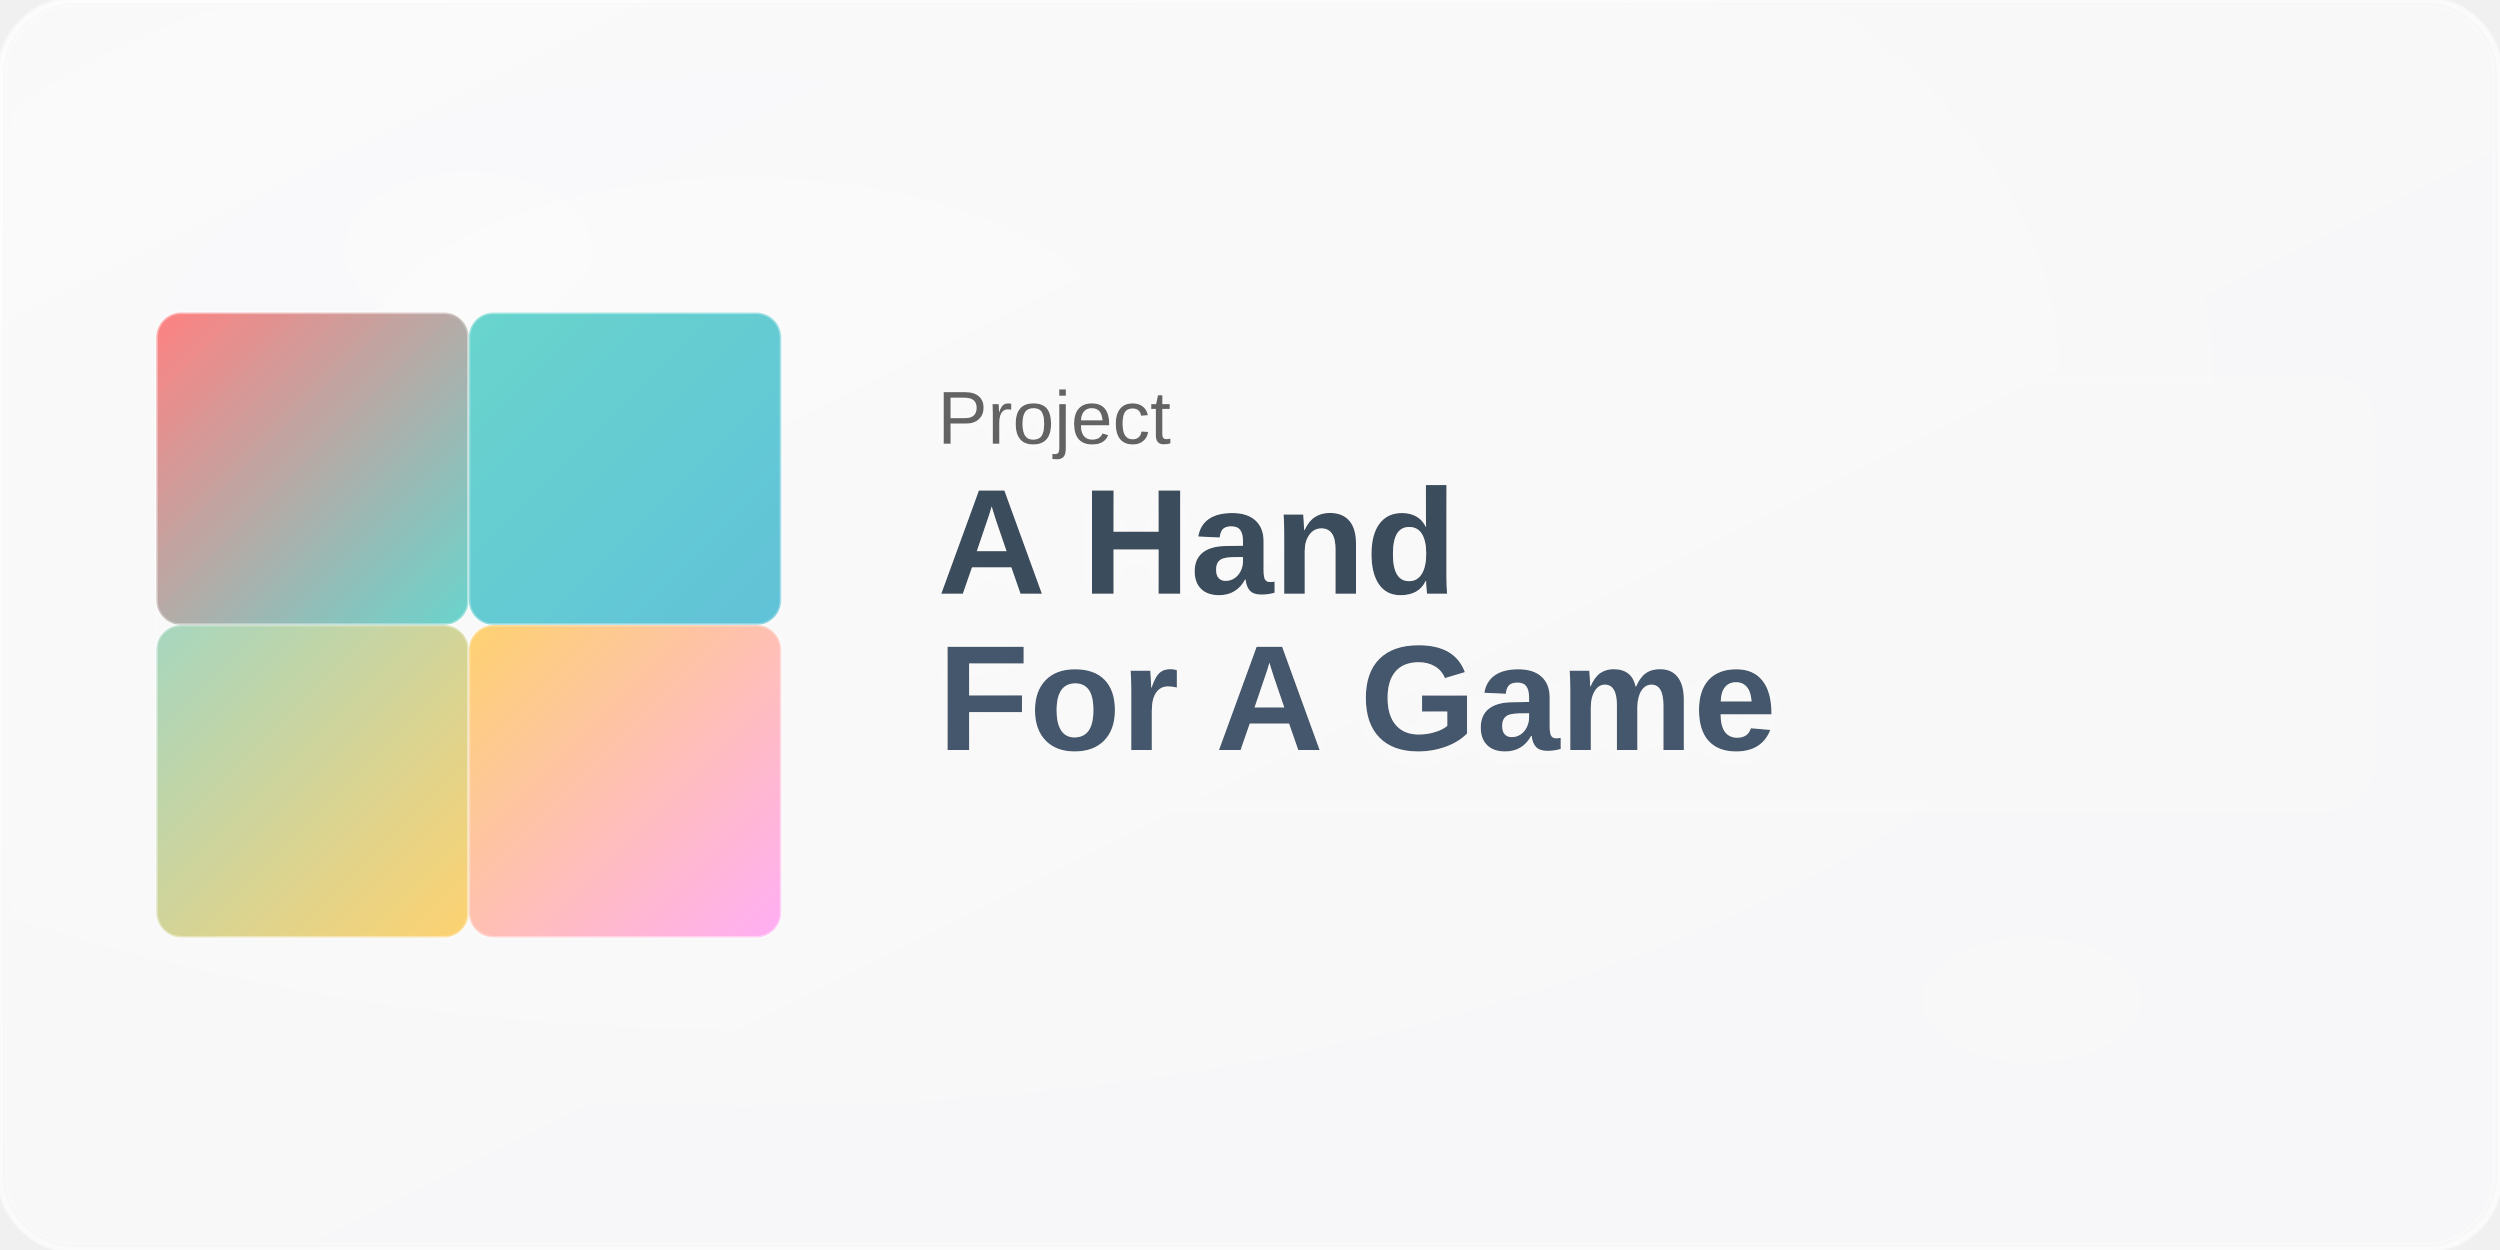
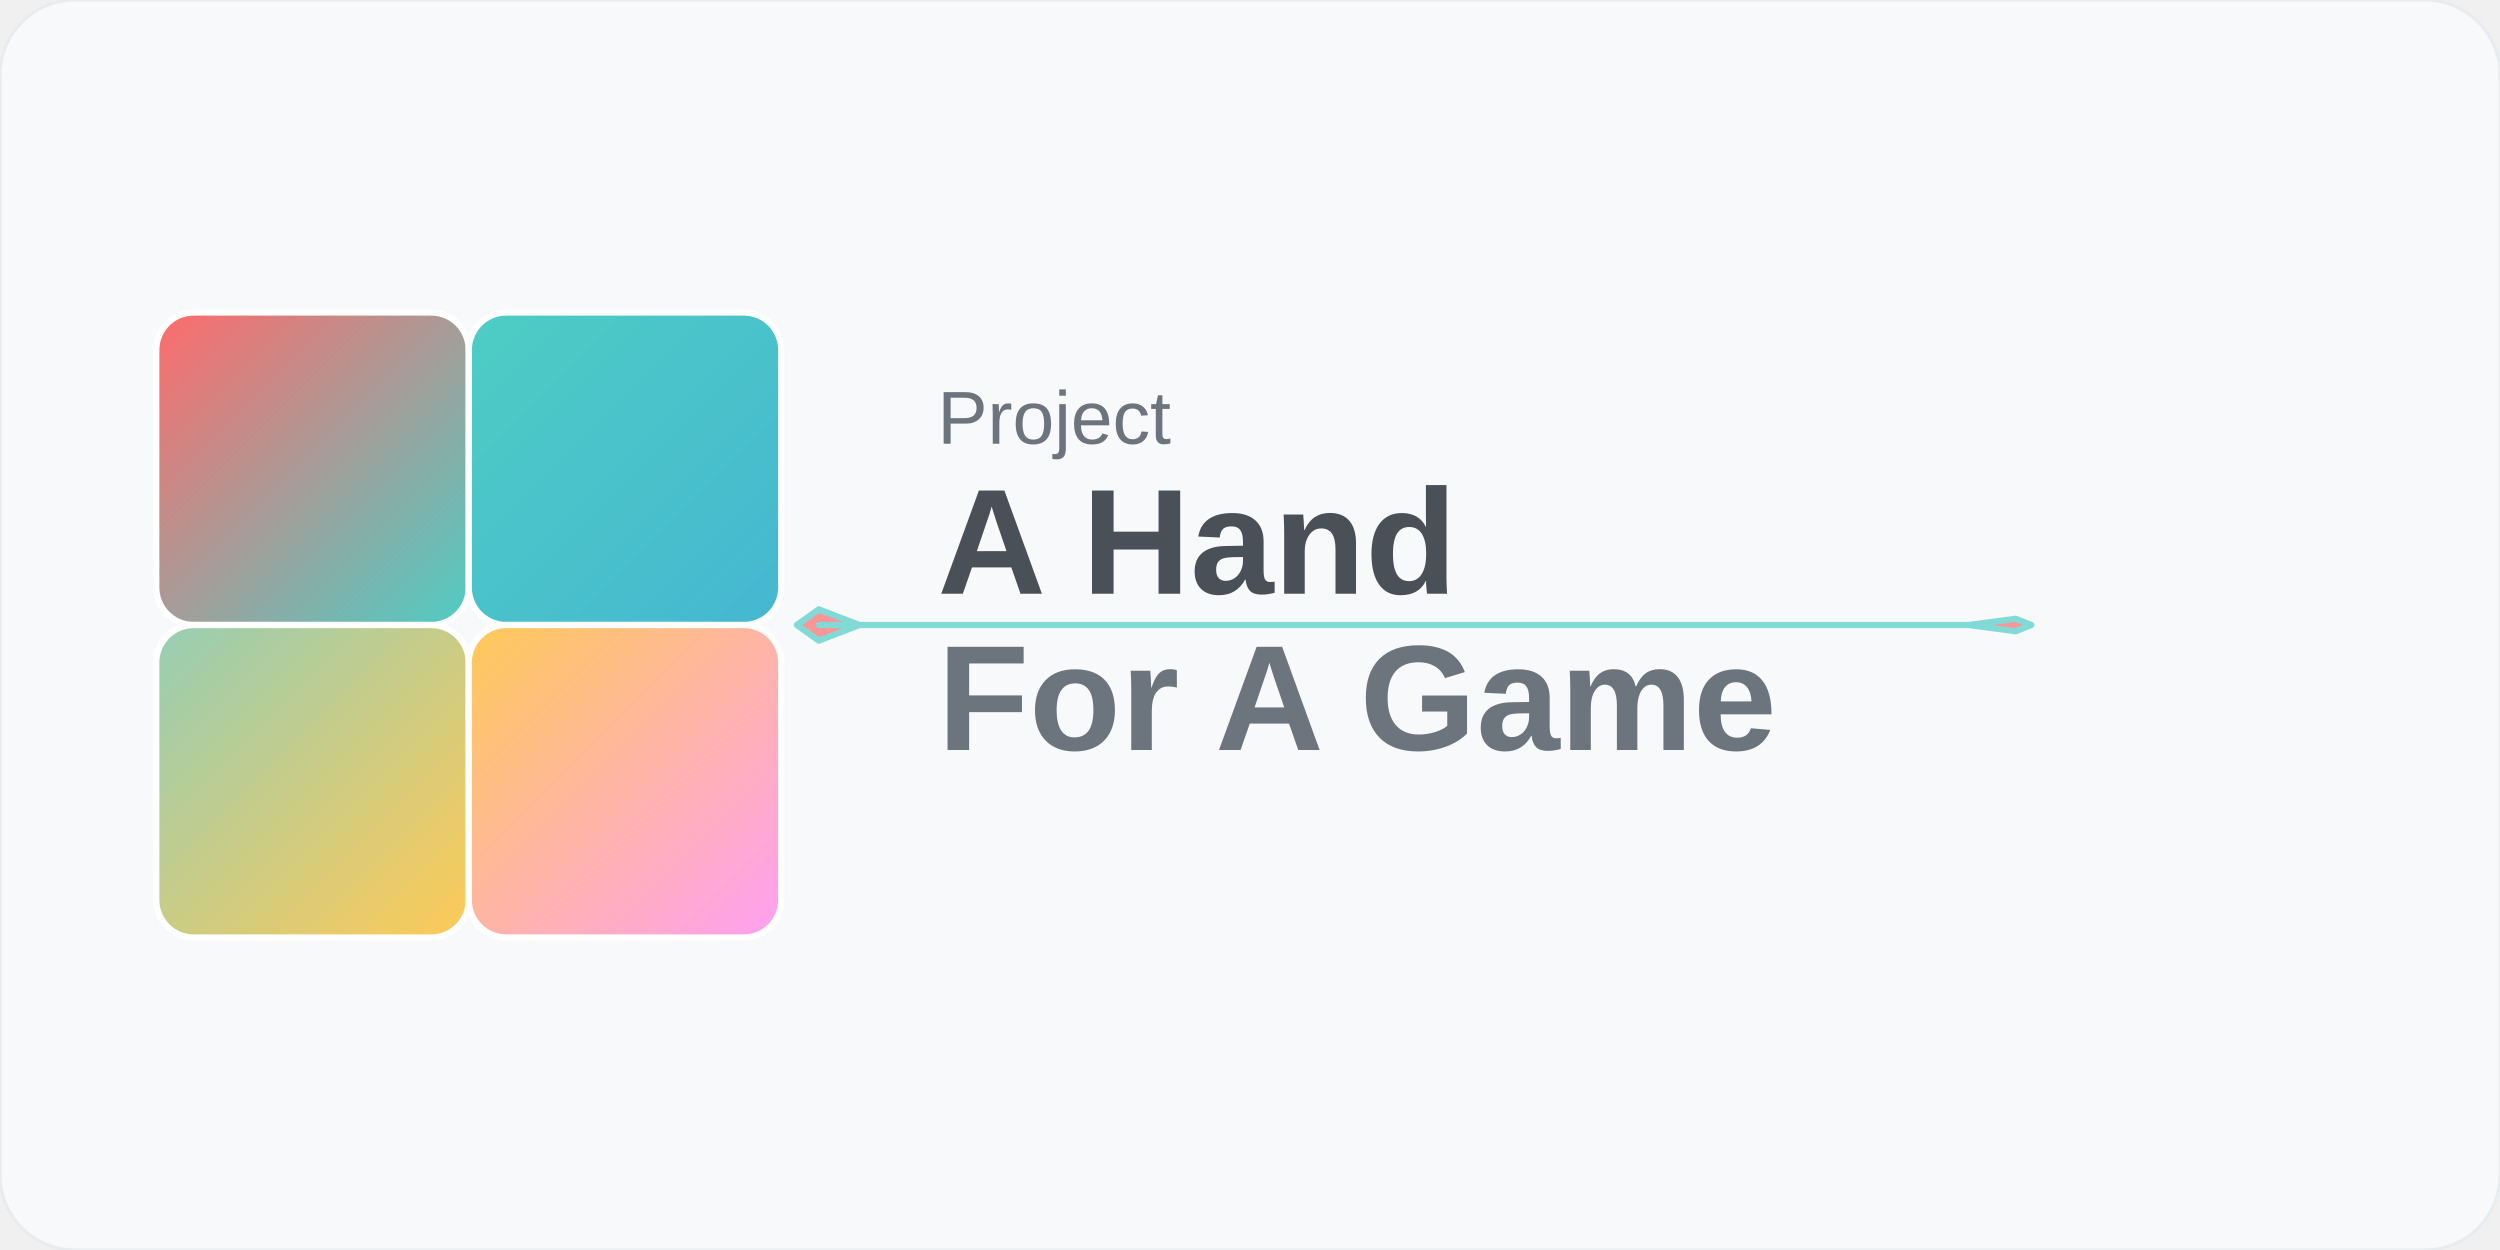
<svg xmlns="http://www.w3.org/2000/svg" width="800" height="400">
  <defs>
    <linearGradient id="animGrad1" x1="0%" y1="0%" x2="100%" y2="100%">
      <stop offset="0%" style="stop-color:#ff6b6b;stop-opacity:1">
-         <animate attributeName="stop-color" values="#ff6b6b;#4ecdc4;#45b7d1;#ff6b6b" dur="6s" repeatCount="indefinite" />
+         <animate attributeName="stop-color" values="#ff6b6b;#4ecdc4;#45b7d1;#7db46c;#ff6b6b" dur="8s" repeatCount="indefinite" />
      </stop>
      <stop offset="100%" style="stop-color:#4ecdc4;stop-opacity:1">
-         <animate attributeName="stop-color" values="#4ecdc4;#45b7d1;#96ceb4;#4ecdc4" dur="6s" repeatCount="indefinite" />
+         <animate attributeName="stop-color" values="#4ecdc4;#45b7d1;#96ceb4;#feca57;#4ecdc4" dur="8s" repeatCount="indefinite" />
      </stop>
    </linearGradient>
    <linearGradient id="animGrad2" x1="0%" y1="0%" x2="100%" y2="100%">
      <stop offset="0%" style="stop-color:#4ecdc4;stop-opacity:1">
-         <animate attributeName="stop-color" values="#4ecdc4;#45b7d1;#ff9ff3;#4ecdc4" dur="6s" repeatCount="indefinite" />
+         <animate attributeName="stop-color" values="#4ecdc4;#45b7d1;#ff9ff3;#feca57;#4ecdc4" dur="8s" repeatCount="indefinite" />
      </stop>
      <stop offset="100%" style="stop-color:#45b7d1;stop-opacity:1">
-         <animate attributeName="stop-color" values="#45b7d1;#ff9ff3;#feca57;#45b7d1" dur="6s" repeatCount="indefinite" />
+         <animate attributeName="stop-color" values="#45b7d1;#ff9ff3;#feca57;#96ceb4;#45b7d1" dur="8s" repeatCount="indefinite" />
      </stop>
    </linearGradient>
    <linearGradient id="animGrad3" x1="0%" y1="0%" x2="100%" y2="100%">
      <stop offset="0%" style="stop-color:#96ceb4;stop-opacity:1">
-         <animate attributeName="stop-color" values="#96ceb4;#feca57;#ff6b6b;#96ceb4" dur="6s" repeatCount="indefinite" />
+         <animate attributeName="stop-color" values="#96ceb4;#feca57;#ff8a80;#7db46c;#96ceb4" dur="8s" repeatCount="indefinite" />
      </stop>
      <stop offset="100%" style="stop-color:#feca57;stop-opacity:1">
-         <animate attributeName="stop-color" values="#feca57;#ff9ff3;#4ecdc4;#feca57" dur="6s" repeatCount="indefinite" />
+         <animate attributeName="stop-color" values="#feca57;#ff9ff3;#4ecdc4;#74b9ff;#feca57" dur="8s" repeatCount="indefinite" />
      </stop>
    </linearGradient>
    <linearGradient id="animGrad4" x1="0%" y1="0%" x2="100%" y2="100%">
      <stop offset="0%" style="stop-color:#feca57;stop-opacity:1">
-         <animate attributeName="stop-color" values="#feca57;#ff9ff3;#45b7d1;#feca57" dur="6s" repeatCount="indefinite" />
+         <animate attributeName="stop-color" values="#feca57;#ff9ff3;#74b9ff;#6c7b7f;#feca57" dur="8s" repeatCount="indefinite" />
      </stop>
      <stop offset="100%" style="stop-color:#ff9ff3;stop-opacity:1">
-         <animate attributeName="stop-color" values="#ff9ff3;#96ceb4;#ff6b6b;#ff9ff3" dur="6s" repeatCount="indefinite" />
+         <animate attributeName="stop-color" values="#ff9ff3;#96ceb4;#ff8a80;#45b7d1;#ff9ff3" dur="8s" repeatCount="indefinite" />
      </stop>
    </linearGradient>
-     <linearGradient id="glassGrad1" x1="0%" y1="0%" x2="100%" y2="100%">
-       <stop offset="0%" style="stop-color:rgba(255,255,255,0.4);stop-opacity:1" />
-       <stop offset="50%" style="stop-color:rgba(255,255,255,0.2);stop-opacity:1" />
-       <stop offset="100%" style="stop-color:rgba(255,255,255,0.15);stop-opacity:1" />
+     <linearGradient id="lineGradient" x1="0%" y1="0%" x2="100%" y2="0%">
+       <stop offset="0%" style="stop-color:#4ecdc4;stop-opacity:1">
+         <animate attributeName="stop-color" values="#4ecdc4;#45b7d1;#96ceb4;#feca57;#4ecdc4" dur="6s" repeatCount="indefinite" />
+       </stop>
+       <stop offset="100%" style="stop-color:#45b7d1;stop-opacity:1">
+         <animate attributeName="stop-color" values="#45b7d1;#96ceb4;#feca57;#ff9ff3;#45b7d1" dur="6s" repeatCount="indefinite" />
+       </stop>
    </linearGradient>
-     <radialGradient id="glassRadial" cx="30%" cy="30%" r="70%">
-       <stop offset="0%" style="stop-color:rgba(255,255,255,0.45);stop-opacity:1" />
-       <stop offset="100%" style="stop-color:rgba(255,255,255,0.18);stop-opacity:1" />
-     </radialGradient>
-     <filter id="blur" x="-50%" y="-50%" width="200%" height="200%">
-       <feGaussianBlur in="SourceGraphic" stdDeviation="1.5" />
-     </filter>
-     <filter id="backdropBlur" x="0%" y="0%" width="100%" height="100%">
-       <feGaussianBlur in="SourceGraphic" stdDeviation="8" />
-       <feColorMatrix values="1 0 0 0 0  0 1 0 0 0  0 0 1 0 0  0 0 0 0.15 0" />
-     </filter>
+     <linearGradient id="diamondGradient" x1="0%" y1="0%" x2="100%" y2="0%">
+       <stop offset="0%" style="stop-color:#2c3e50;stop-opacity:1">
+         <animate attributeName="stop-color" values="#2c3e50;#e74c3c;#3498db;#2ecc71;#2c3e50" dur="5s" repeatCount="indefinite" />
+       </stop>
+       <stop offset="100%" style="stop-color:#34495e;stop-opacity:1">
+         <animate attributeName="stop-color" values="#34495e;#9b59b6;#f39c12;#1abc9c;#34495e" dur="5s" repeatCount="indefinite" />
+       </stop>
+     </linearGradient>
  </defs>
-   <rect x="0" y="0" width="800" height="400" rx="24" ry="24" fill="rgba(248,250,255,0.25)" stroke="none" />
-   <rect x="0" y="0" width="800" height="400" rx="24" ry="24" fill="url(#glassGrad1)" stroke="rgba(255,255,255,0.35)" stroke-width="2" />
-   <rect x="0" y="0" width="800" height="400" rx="24" ry="24" fill="url(#glassRadial)" stroke="none" filter="url(#blur)" />
-   <rect x="2" y="2" width="796" height="396" rx="22" ry="22" fill="none" stroke="rgba(255,255,255,0.4)" stroke-width="0.5" />
-   <ellipse cx="150" cy="80" rx="40" ry="25" fill="rgba(255,255,255,0.12)" stroke="rgba(255,255,255,0.2)" stroke-width="0.5" filter="url(#blur)">
-     <animate attributeName="opacity" values="0.3;0.6;0.3" dur="4s" repeatCount="indefinite" />
-   </ellipse>
-   <ellipse cx="650" cy="320" rx="35" ry="20" fill="rgba(255,255,255,0.08)" stroke="rgba(255,255,255,0.15)" stroke-width="0.5" filter="url(#blur)">
-     <animate attributeName="opacity" values="0.2;0.5;0.2" dur="5s" repeatCount="indefinite" />
-   </ellipse>
+   <rect x="0" y="0" width="800" height="400" rx="24" ry="24" fill="#f8f9fa" stroke="#e9ecef" stroke-width="1" />
  <g transform="translate(50, 100)">
-     <rect x="0" y="0" width="100" height="100" fill="url(#animGrad1)" rx="8" ry="8" stroke="rgba(255,255,255,0.3)" stroke-width="1" />
-     <rect x="100" y="0" width="100" height="100" fill="url(#animGrad2)" rx="8" ry="8" stroke="rgba(255,255,255,0.3)" stroke-width="1" />
-     <rect x="0" y="100" width="100" height="100" fill="url(#animGrad3)" rx="8" ry="8" stroke="rgba(255,255,255,0.3)" stroke-width="1" />
-     <rect x="100" y="100" width="100" height="100" fill="url(#animGrad4)" rx="8" ry="8" stroke="rgba(255,255,255,0.3)" stroke-width="1" />
-     <rect x="0" y="0" width="200" height="200" rx="8" ry="8" fill="rgba(255,255,255,0.08)" stroke="rgba(255,255,255,0.15)" stroke-width="1" />
+     <rect x="0" y="0" width="100" height="100" fill="url(#animGrad1)" rx="12" ry="12" stroke="#ffffff" stroke-width="2" />
+     <rect x="100" y="0" width="100" height="100" fill="url(#animGrad2)" rx="12" ry="12" stroke="#ffffff" stroke-width="2" />
+     <rect x="0" y="100" width="100" height="100" fill="url(#animGrad3)" rx="12" ry="12" stroke="#ffffff" stroke-width="2" />
+     <rect x="100" y="100" width="100" height="100" fill="url(#animGrad4)" rx="12" ry="12" stroke="#ffffff" stroke-width="2" />
  </g>
+   <path d="M 255,200 L 262,195 L 275,200 L 262,205 L 255,200 M 262,200 L 630,200 L 645,198 L 650,200 L 645,202 L 630,200" stroke="#4ecdc4" stroke-width="2" fill="#ff6b6b" stroke-linejoin="round" stroke-linecap="round" opacity="0.7">
+     <animate attributeName="stroke" values="#4ecdc4;#45b7d1;#96ceb4;#feca57;#ff9ff3;#4ecdc4" dur="6s" repeatCount="indefinite" />
+     <animate attributeName="fill" values="#ff6b6b;#feca57;#4ecdc4;#ff9ff3;#96ceb4;#ff6b6b" dur="5s" repeatCount="indefinite" />
+     <animate attributeName="opacity" values="0.7;0.4;0.7" dur="3s" repeatCount="indefinite" />
+   </path>
  <g transform="translate(300, 0)">
-     <rect x="-20" y="120" width="480" height="140" rx="16" ry="16" fill="rgba(255,255,255,0.06)" stroke="rgba(255,255,255,0.12)" stroke-width="1" filter="url(#blur)" />
-     <text x="0" y="142" font-family="Arial, sans-serif" font-size="24" font-weight="400" fill="#444" opacity="0.9" filter="drop-shadow(0 1px 2px rgba(255,255,255,0.5))">
+     <text x="0" y="142" font-family="Arial, sans-serif" font-size="24" font-weight="400" fill="#6c757d">
      Project
    </text>
-     <text x="0" y="190" font-family="Arial, sans-serif" font-size="48" font-weight="bold" fill="#2c3e50" filter="drop-shadow(0 2px 4px rgba(255,255,255,0.3))">
+     <text x="0" y="190" font-family="Arial, sans-serif" font-size="48" font-weight="bold" fill="#495057">
      A Hand
-       <animate attributeName="fill" values="#2c3e50;#e74c3c;#3498db;#2ecc71;#2c3e50" dur="8s" repeatCount="indefinite" />
+       <animate attributeName="fill" values="#495057;#e74c3c;#3498db;#2ecc71;#495057" dur="10s" repeatCount="indefinite" />
    </text>
-     <text x="0" y="240" font-family="Arial, sans-serif" font-size="48" font-weight="bold" fill="#34495e" filter="drop-shadow(0 2px 4px rgba(255,255,255,0.3))">
+     <text x="0" y="240" font-family="Arial, sans-serif" font-size="48" font-weight="bold" fill="#6c757d">
      For A Game
-       <animate attributeName="fill" values="#34495e;#9b59b6;#f39c12;#1abc9c;#34495e" dur="8s" repeatCount="indefinite" />
+       <animate attributeName="fill" values="#6c757d;#9b59b6;#f39c12;#1abc9c;#6c757d" dur="10s" repeatCount="indefinite" />
    </text>
  </g>
-   <rect x="0" y="0" width="800" height="400" rx="24" ry="24" fill="rgba(255,255,255,0.08)" stroke="rgba(255,255,255,0.4)" stroke-width="1.5" />
</svg>
